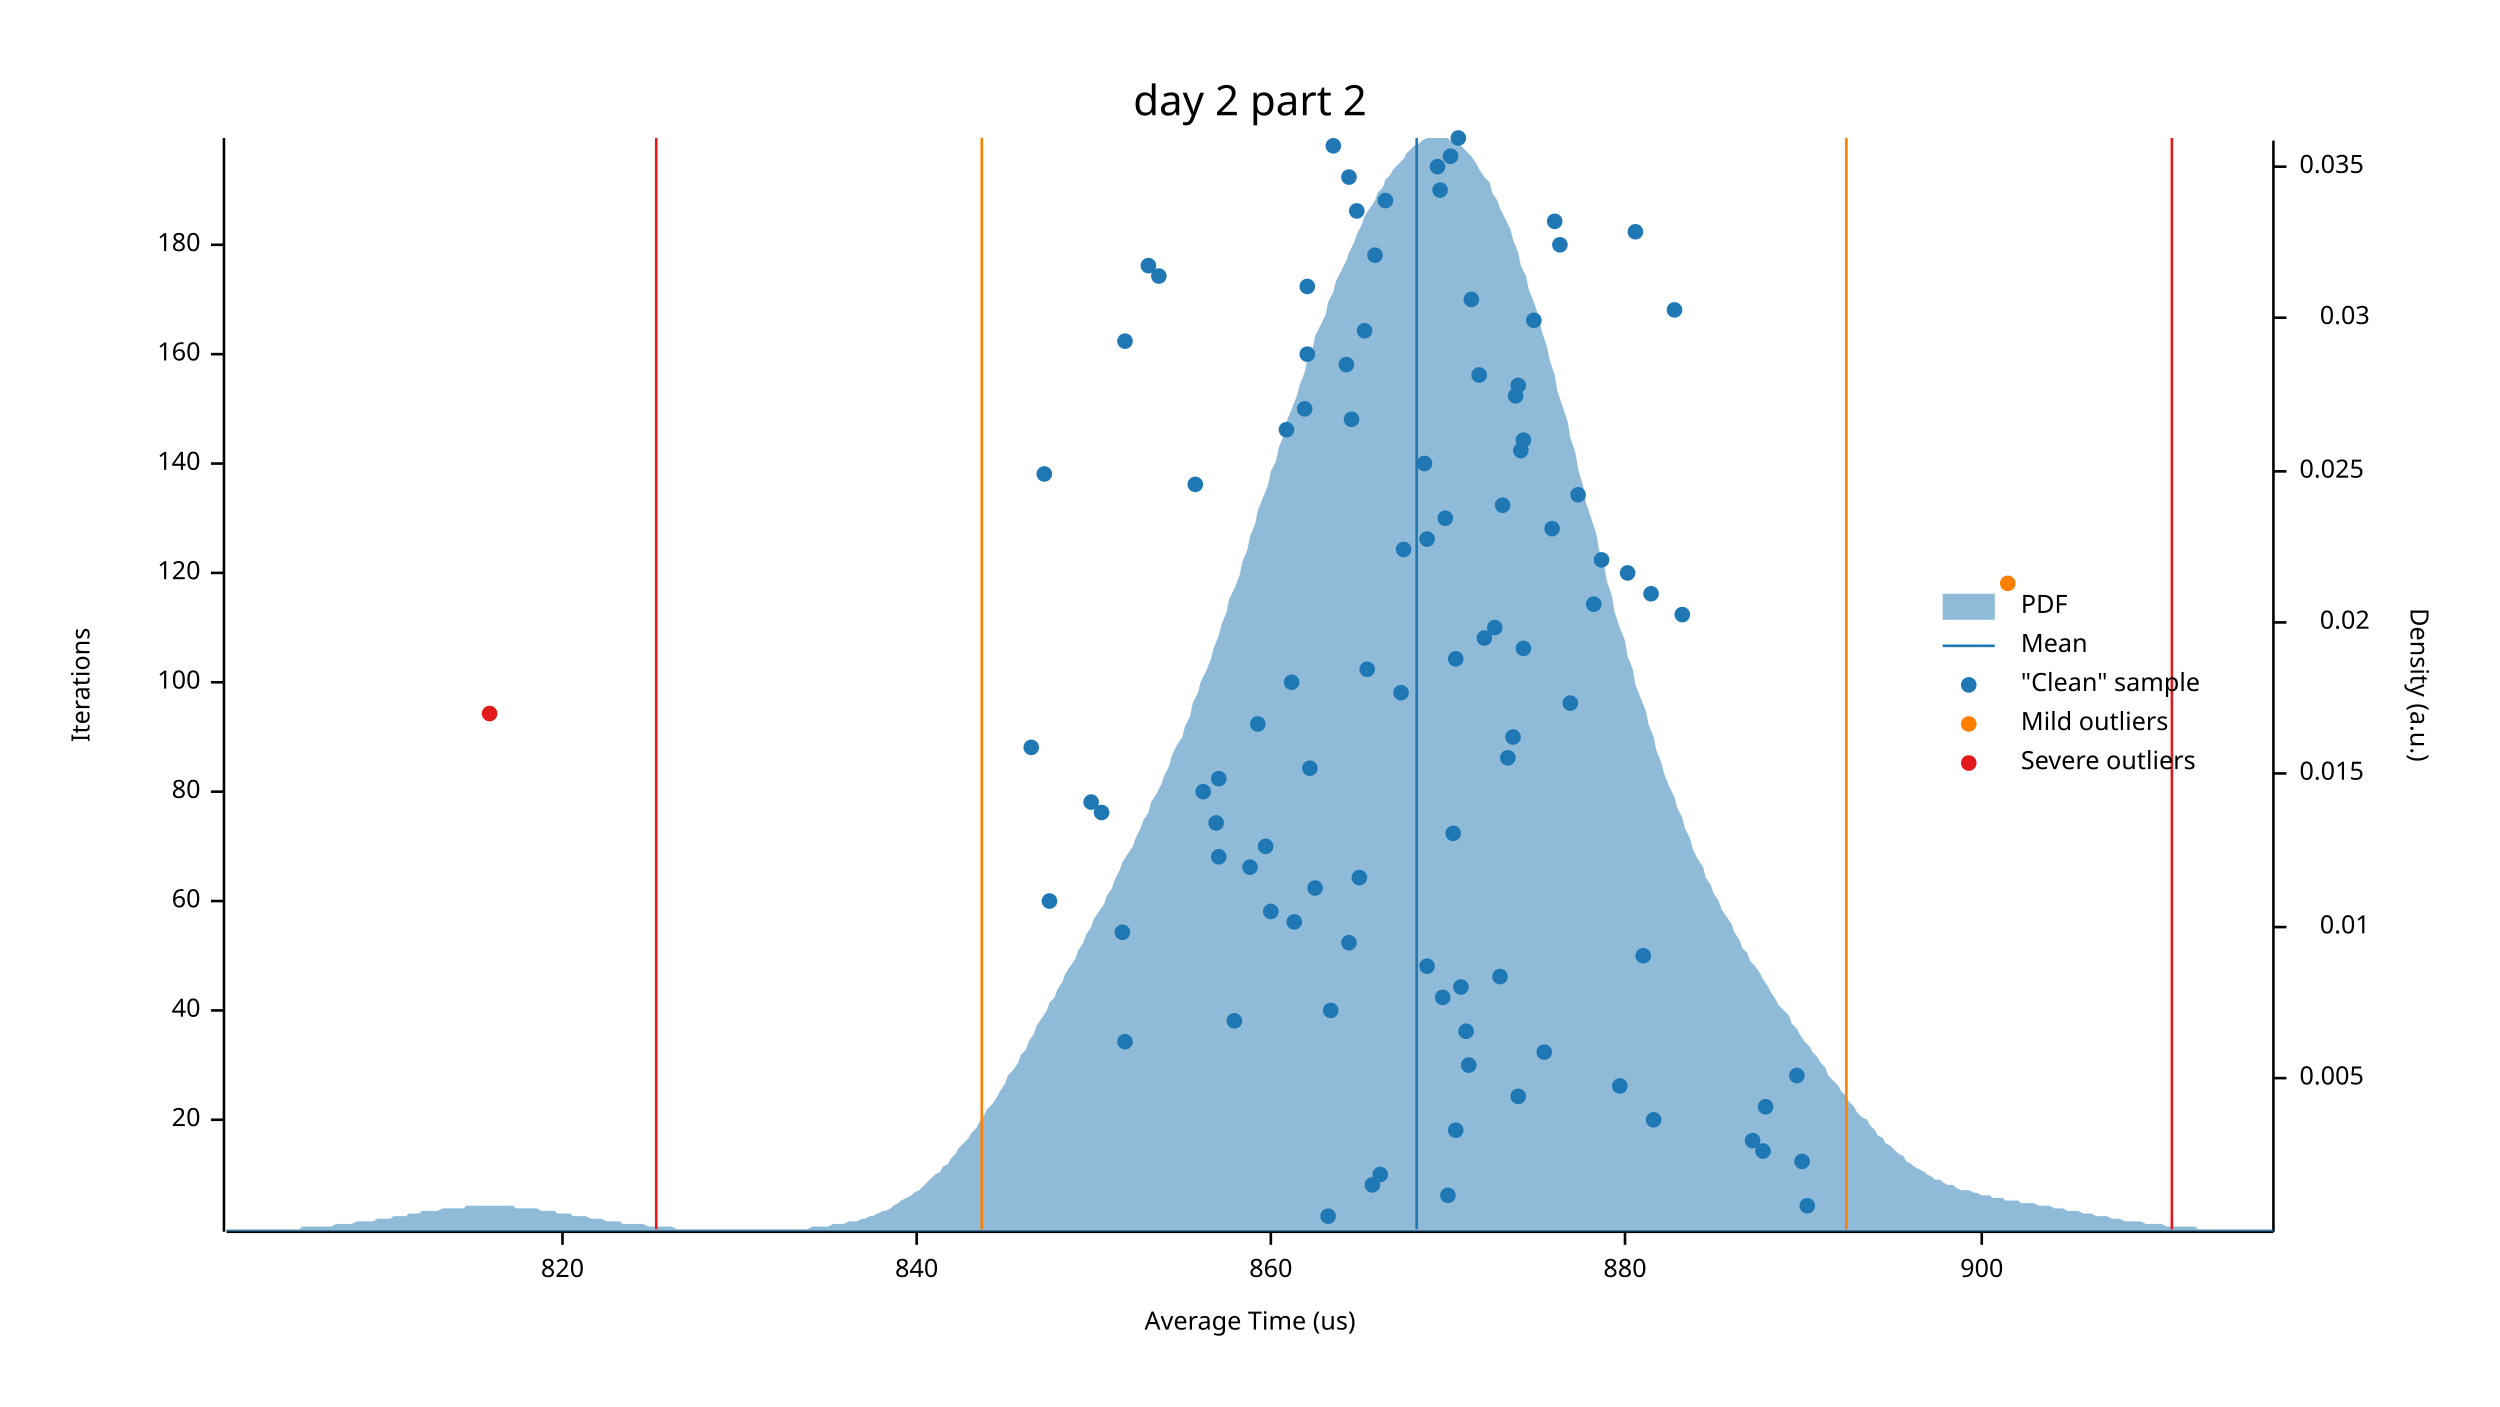
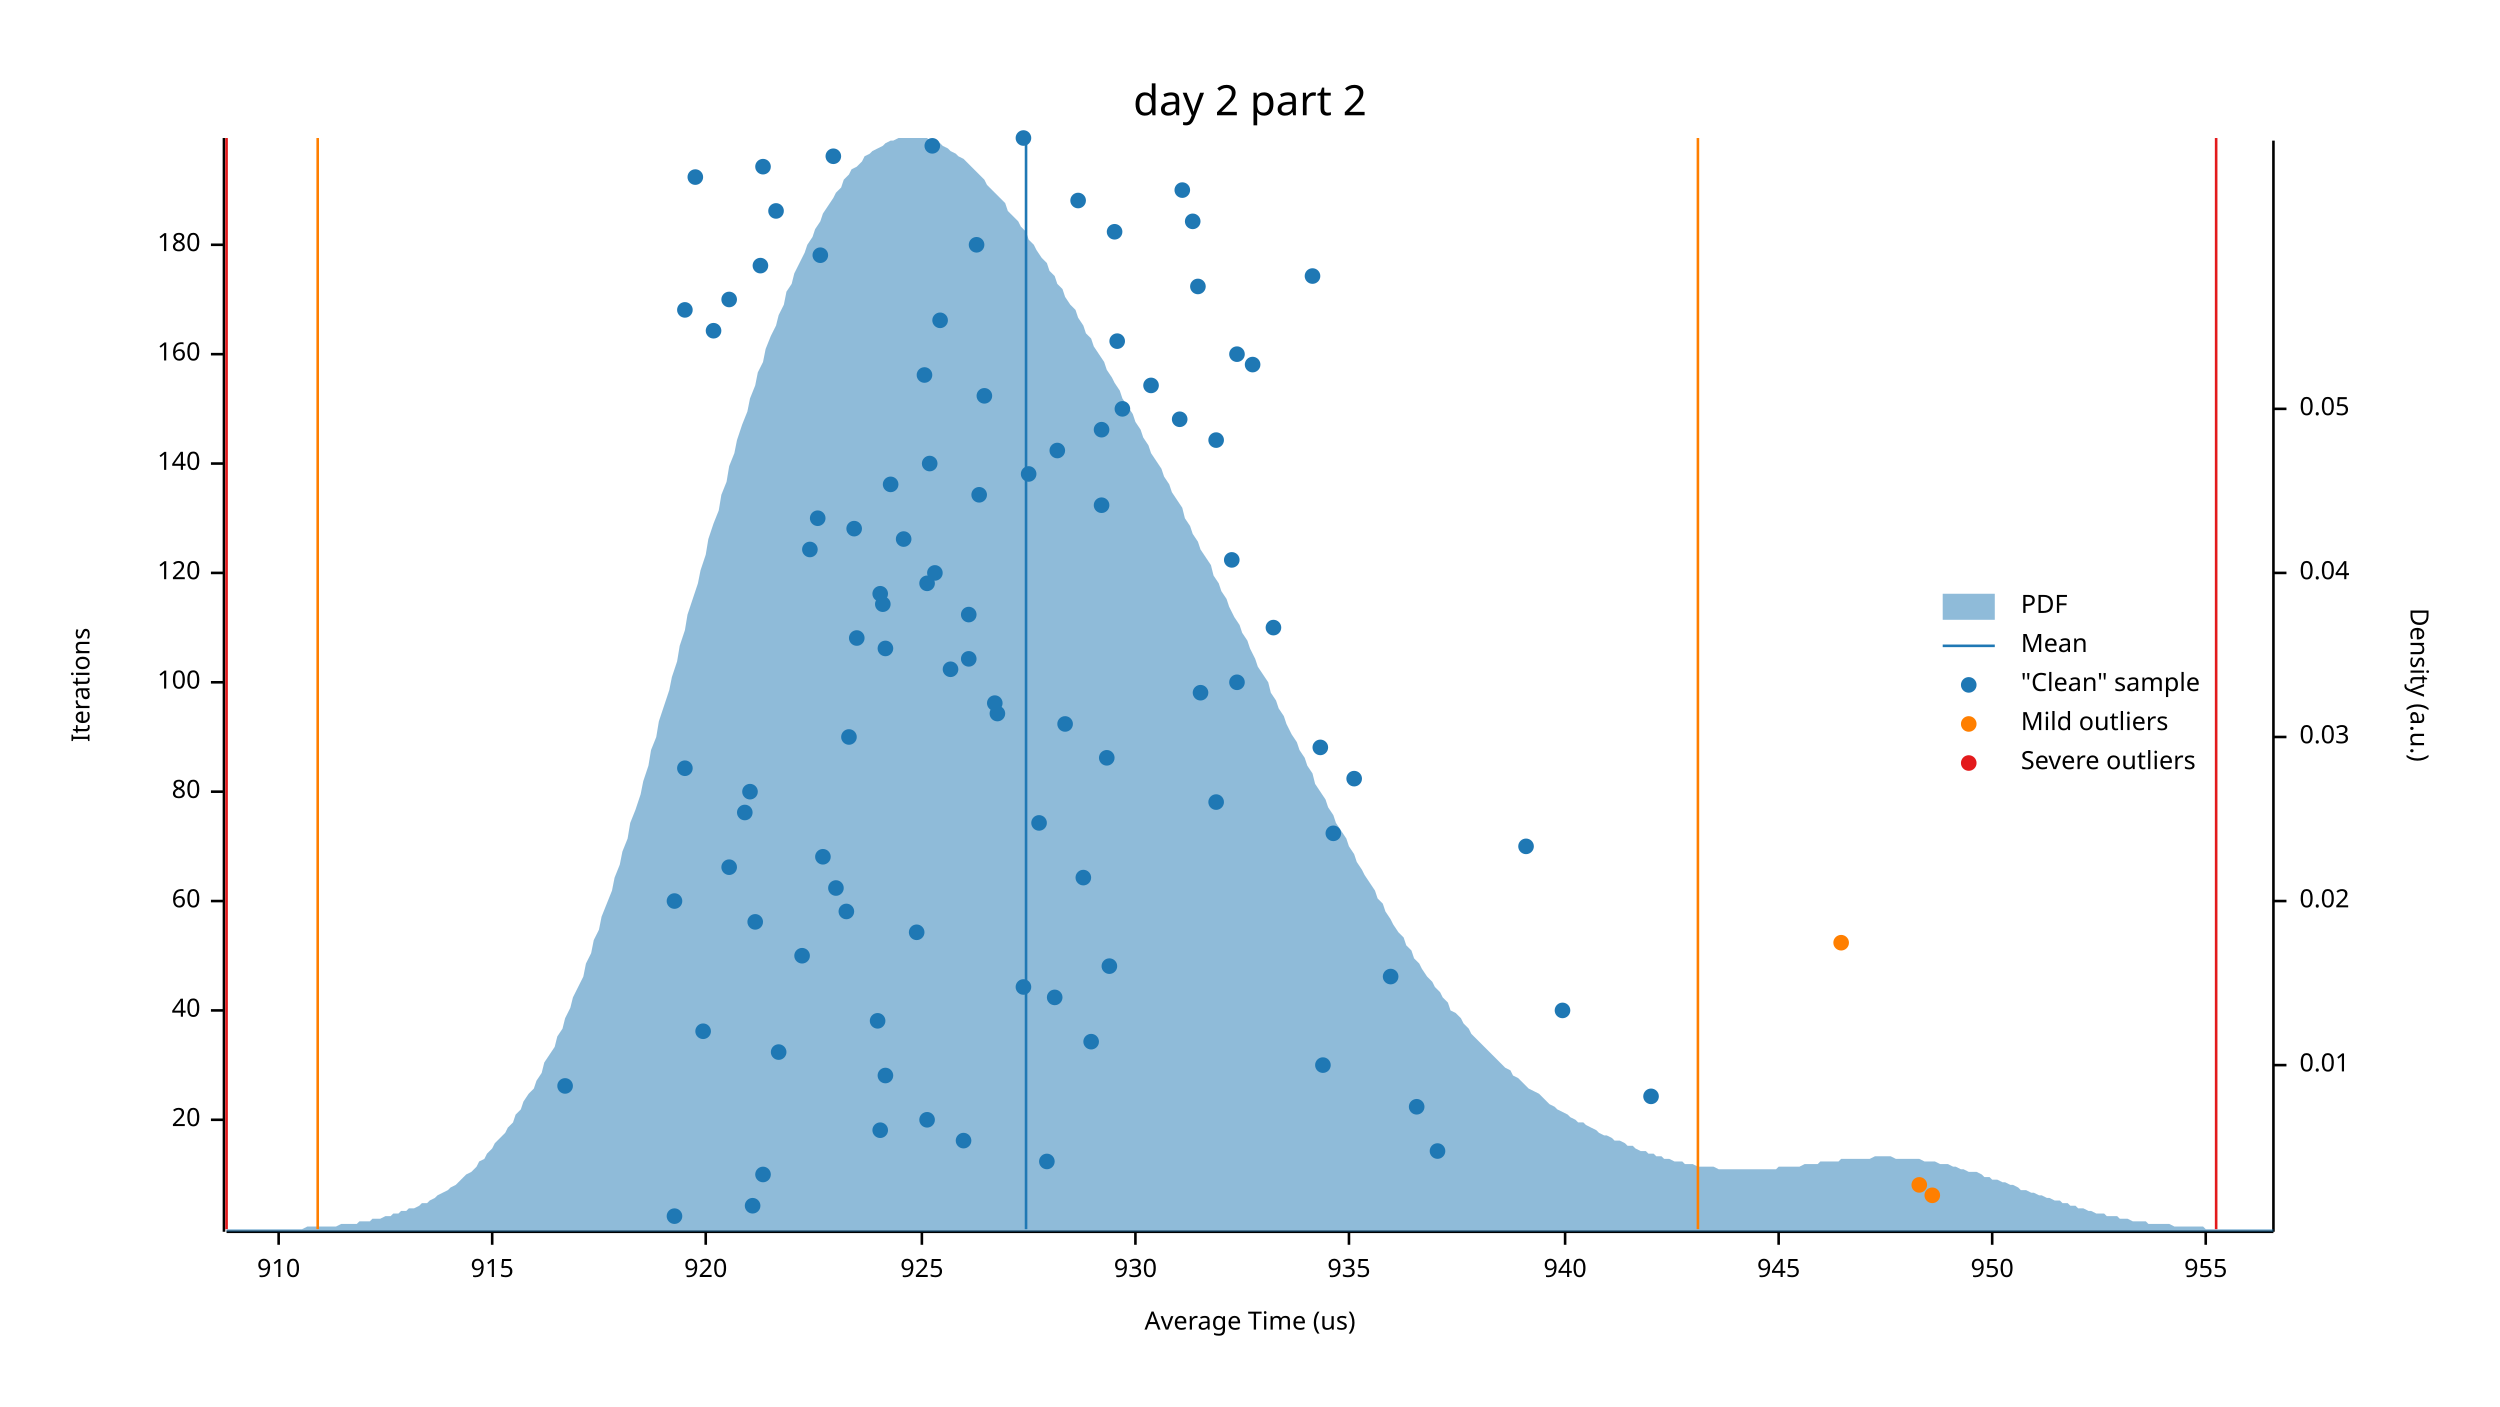
<svg xmlns="http://www.w3.org/2000/svg" width="960" height="540" viewBox="0 0 960 540">
  <text x="480" y="32" dy="0.76em" text-anchor="middle" font-family="sans-serif" font-size="16.129" opacity="1" fill="#000000">
day 2 part 2
</text>
  <text x="27" y="263" dy="0.76em" text-anchor="middle" font-family="sans-serif" font-size="9.677" opacity="1" fill="#000000" transform="rotate(270, 27, 263)">
Iterations
</text>
  <text x="480" y="513" dy="-0.5ex" text-anchor="middle" font-family="sans-serif" font-size="9.677" opacity="1" fill="#000000">
Average Time (us)
</text>
  <polyline fill="none" opacity="1" stroke="#000000" stroke-width="1" points="86,53 86,473 " />
  <text x="77" y="430" dy="0.5ex" text-anchor="end" font-family="sans-serif" font-size="9.677" opacity="1" fill="#000000">
20
</text>
  <polyline fill="none" opacity="1" stroke="#000000" stroke-width="1" points="81,430 86,430 " />
  <text x="77" y="388" dy="0.5ex" text-anchor="end" font-family="sans-serif" font-size="9.677" opacity="1" fill="#000000">
40
</text>
  <polyline fill="none" opacity="1" stroke="#000000" stroke-width="1" points="81,388 86,388 " />
  <text x="77" y="346" dy="0.5ex" text-anchor="end" font-family="sans-serif" font-size="9.677" opacity="1" fill="#000000">
60
</text>
  <polyline fill="none" opacity="1" stroke="#000000" stroke-width="1" points="81,346 86,346 " />
  <text x="77" y="304" dy="0.5ex" text-anchor="end" font-family="sans-serif" font-size="9.677" opacity="1" fill="#000000">
80
</text>
  <polyline fill="none" opacity="1" stroke="#000000" stroke-width="1" points="81,304 86,304 " />
  <text x="77" y="262" dy="0.5ex" text-anchor="end" font-family="sans-serif" font-size="9.677" opacity="1" fill="#000000">
100
</text>
  <polyline fill="none" opacity="1" stroke="#000000" stroke-width="1" points="81,262 86,262 " />
  <text x="77" y="220" dy="0.5ex" text-anchor="end" font-family="sans-serif" font-size="9.677" opacity="1" fill="#000000">
120
</text>
  <polyline fill="none" opacity="1" stroke="#000000" stroke-width="1" points="81,220 86,220 " />
  <text x="77" y="178" dy="0.5ex" text-anchor="end" font-family="sans-serif" font-size="9.677" opacity="1" fill="#000000">
140
</text>
  <polyline fill="none" opacity="1" stroke="#000000" stroke-width="1" points="81,178 86,178 " />
  <text x="77" y="136" dy="0.5ex" text-anchor="end" font-family="sans-serif" font-size="9.677" opacity="1" fill="#000000">
160
</text>
  <polyline fill="none" opacity="1" stroke="#000000" stroke-width="1" points="81,136 86,136 " />
  <text x="77" y="94" dy="0.5ex" text-anchor="end" font-family="sans-serif" font-size="9.677" opacity="1" fill="#000000">
180
</text>
  <polyline fill="none" opacity="1" stroke="#000000" stroke-width="1" points="81,94 86,94 " />
  <polyline fill="none" opacity="1" stroke="#000000" stroke-width="1" points="87,473 873,473 " />
-   <text x="216" y="483" dy="0.76em" text-anchor="middle" font-family="sans-serif" font-size="9.677" opacity="1" fill="#000000">
- 820
- </text>
-   <polyline fill="none" opacity="1" stroke="#000000" stroke-width="1" points="216,473 216,478 " />
-   <text x="352" y="483" dy="0.76em" text-anchor="middle" font-family="sans-serif" font-size="9.677" opacity="1" fill="#000000">
- 840
- </text>
-   <polyline fill="none" opacity="1" stroke="#000000" stroke-width="1" points="352,473 352,478 " />
-   <text x="488" y="483" dy="0.76em" text-anchor="middle" font-family="sans-serif" font-size="9.677" opacity="1" fill="#000000">
- 860
- </text>
-   <polyline fill="none" opacity="1" stroke="#000000" stroke-width="1" points="488,473 488,478 " />
-   <text x="624" y="483" dy="0.76em" text-anchor="middle" font-family="sans-serif" font-size="9.677" opacity="1" fill="#000000">
- 880
- </text>
-   <polyline fill="none" opacity="1" stroke="#000000" stroke-width="1" points="624,473 624,478 " />
-   <text x="761" y="483" dy="0.76em" text-anchor="middle" font-family="sans-serif" font-size="9.677" opacity="1" fill="#000000">
- 900
- </text>
-   <polyline fill="none" opacity="1" stroke="#000000" stroke-width="1" points="761,473 761,478 " />
+   <text x="107" y="483" dy="0.76em" text-anchor="middle" font-family="sans-serif" font-size="9.677" opacity="1" fill="#000000">
+ 910
+ </text>
+   <polyline fill="none" opacity="1" stroke="#000000" stroke-width="1" points="107,473 107,478 " />
+   <text x="189" y="483" dy="0.76em" text-anchor="middle" font-family="sans-serif" font-size="9.677" opacity="1" fill="#000000">
+ 915
+ </text>
+   <polyline fill="none" opacity="1" stroke="#000000" stroke-width="1" points="189,473 189,478 " />
+   <text x="271" y="483" dy="0.76em" text-anchor="middle" font-family="sans-serif" font-size="9.677" opacity="1" fill="#000000">
+ 920
+ </text>
+   <polyline fill="none" opacity="1" stroke="#000000" stroke-width="1" points="271,473 271,478 " />
+   <text x="354" y="483" dy="0.76em" text-anchor="middle" font-family="sans-serif" font-size="9.677" opacity="1" fill="#000000">
+ 925
+ </text>
+   <polyline fill="none" opacity="1" stroke="#000000" stroke-width="1" points="354,473 354,478 " />
+   <text x="436" y="483" dy="0.76em" text-anchor="middle" font-family="sans-serif" font-size="9.677" opacity="1" fill="#000000">
+ 930
+ </text>
+   <polyline fill="none" opacity="1" stroke="#000000" stroke-width="1" points="436,473 436,478 " />
+   <text x="518" y="483" dy="0.76em" text-anchor="middle" font-family="sans-serif" font-size="9.677" opacity="1" fill="#000000">
+ 935
+ </text>
+   <polyline fill="none" opacity="1" stroke="#000000" stroke-width="1" points="518,473 518,478 " />
+   <text x="601" y="483" dy="0.76em" text-anchor="middle" font-family="sans-serif" font-size="9.677" opacity="1" fill="#000000">
+ 940
+ </text>
+   <polyline fill="none" opacity="1" stroke="#000000" stroke-width="1" points="601,473 601,478 " />
+   <text x="683" y="483" dy="0.76em" text-anchor="middle" font-family="sans-serif" font-size="9.677" opacity="1" fill="#000000">
+ 945
+ </text>
+   <polyline fill="none" opacity="1" stroke="#000000" stroke-width="1" points="683,473 683,478 " />
+   <text x="765" y="483" dy="0.76em" text-anchor="middle" font-family="sans-serif" font-size="9.677" opacity="1" fill="#000000">
+ 950
+ </text>
+   <polyline fill="none" opacity="1" stroke="#000000" stroke-width="1" points="765,473 765,478 " />
+   <text x="847" y="483" dy="0.76em" text-anchor="middle" font-family="sans-serif" font-size="9.677" opacity="1" fill="#000000">
+ 955
+ </text>
+   <polyline fill="none" opacity="1" stroke="#000000" stroke-width="1" points="847,473 847,478 " />
  <text x="933" y="263" dy="0.76em" text-anchor="middle" font-family="sans-serif" font-size="9.677" opacity="1" fill="#000000" transform="rotate(90, 933, 263)">
Density (a.u.)
</text>
  <polyline fill="none" opacity="1" stroke="#000000" stroke-width="1" points="873,54 873,473 " />
-   <text x="883" y="414" dy="0.5ex" text-anchor="start" font-family="sans-serif" font-size="9.677" opacity="1" fill="#000000">
- 0.005
- </text>
-   <polyline fill="none" opacity="1" stroke="#000000" stroke-width="1" points="873,414 878,414 " />
-   <text x="910" y="356" dy="0.5ex" text-anchor="end" font-family="sans-serif" font-size="9.677" opacity="1" fill="#000000">
+   <text x="883" y="409" dy="0.5ex" text-anchor="start" font-family="sans-serif" font-size="9.677" opacity="1" fill="#000000">
0.01
</text>
-   <polyline fill="none" opacity="1" stroke="#000000" stroke-width="1" points="873,356 878,356 " />
-   <text x="883" y="297" dy="0.5ex" text-anchor="start" font-family="sans-serif" font-size="9.677" opacity="1" fill="#000000">
- 0.015
- </text>
-   <polyline fill="none" opacity="1" stroke="#000000" stroke-width="1" points="873,297 878,297 " />
-   <text x="910" y="239" dy="0.5ex" text-anchor="end" font-family="sans-serif" font-size="9.677" opacity="1" fill="#000000">
+   <polyline fill="none" opacity="1" stroke="#000000" stroke-width="1" points="873,409 878,409 " />
+   <text x="883" y="346" dy="0.5ex" text-anchor="start" font-family="sans-serif" font-size="9.677" opacity="1" fill="#000000">
0.02
</text>
-   <polyline fill="none" opacity="1" stroke="#000000" stroke-width="1" points="873,239 878,239 " />
-   <text x="883" y="181" dy="0.5ex" text-anchor="start" font-family="sans-serif" font-size="9.677" opacity="1" fill="#000000">
- 0.025
- </text>
-   <polyline fill="none" opacity="1" stroke="#000000" stroke-width="1" points="873,181 878,181 " />
-   <text x="910" y="122" dy="0.5ex" text-anchor="end" font-family="sans-serif" font-size="9.677" opacity="1" fill="#000000">
+   <polyline fill="none" opacity="1" stroke="#000000" stroke-width="1" points="873,346 878,346 " />
+   <text x="883" y="283" dy="0.5ex" text-anchor="start" font-family="sans-serif" font-size="9.677" opacity="1" fill="#000000">
0.03
</text>
-   <polyline fill="none" opacity="1" stroke="#000000" stroke-width="1" points="873,122 878,122 " />
-   <text x="883" y="64" dy="0.5ex" text-anchor="start" font-family="sans-serif" font-size="9.677" opacity="1" fill="#000000">
- 0.035
- </text>
-   <polyline fill="none" opacity="1" stroke="#000000" stroke-width="1" points="873,64 878,64 " />
-   <polygon opacity="0.5" fill="#1F78B4" points="87,472 88,472 90,472 91,472 93,472 94,472 96,472 98,472 99,472 101,472 102,472 104,472 105,472 107,472 109,472 110,472 112,472 113,472 115,472 116,471 118,471 120,471 121,471 123,471 124,471 126,471 127,471 129,470 131,470 132,470 134,470 135,470 137,469 138,469 140,469 142,469 143,469 145,468 146,468 148,468 150,468 151,467 153,467 154,467 156,467 157,466 159,466 161,466 162,465 164,465 165,465 167,465 168,465 170,464 172,464 173,464 175,464 176,464 178,464 179,463 181,463 183,463 184,463 186,463 187,463 189,463 190,463 192,463 194,463 195,463 197,463 198,464 200,464 201,464 203,464 205,464 206,464 208,465 209,465 211,465 213,465 214,466 216,466 217,466 219,466 220,467 222,467 224,467 225,467 227,468 228,468 230,468 231,468 233,469 235,469 236,469 238,469 239,470 241,470 242,470 244,470 246,470 247,470 249,471 250,471 252,471 253,471 255,471 257,471 258,471 260,472 261,472 263,472 264,472 266,472 268,472 269,472 271,472 272,472 274,472 276,472 277,472 279,472 280,472 282,472 283,472 285,472 287,472 288,472 290,472 291,472 293,472 294,472 296,472 298,472 299,472 301,472 302,472 304,472 305,472 307,472 309,472 310,472 312,471 313,471 315,471 316,471 318,471 320,470 321,470 323,470 324,470 326,469 327,469 329,469 331,468 332,468 334,467 335,467 337,466 339,465 340,465 342,464 343,463 345,462 346,461 348,460 350,459 351,458 353,457 354,456 356,454 357,453 359,451 361,450 362,448 364,447 365,445 367,443 368,441 370,439 372,437 373,435 375,433 376,431 378,428 379,426 381,424 383,421 384,419 386,416 387,413 389,411 391,408 392,405 394,403 395,400 397,397 398,394 400,391 402,388 403,385 405,383 406,380 408,377 409,374 411,371 413,368 414,365 416,362 417,359 419,356 420,353 422,350 424,347 425,344 427,341 428,338 430,334 431,331 433,328 435,325 436,322 438,318 439,315 441,312 442,308 444,305 446,301 447,298 449,294 450,290 452,286 454,283 455,279 457,275 458,270 460,266 461,262 463,258 465,253 466,249 468,244 469,240 471,235 472,230 474,226 476,221 477,216 479,211 480,206 482,201 483,196 485,191 487,186 488,181 490,177 491,172 493,167 494,162 496,157 498,152 499,148 501,143 502,138 504,134 505,129 507,125 509,121 510,116 512,112 513,108 515,104 517,100 518,97 520,93 521,90 523,86 524,83 526,80 528,77 529,74 531,72 532,69 534,67 535,65 537,63 539,61 540,59 542,57 543,56 545,55 546,54 548,53 550,53 551,53 553,53 554,53 556,53 557,54 559,55 561,56 562,57 564,59 565,60 567,63 568,65 570,68 572,70 573,74 575,77 576,80 578,84 580,88 581,92 583,97 584,102 586,106 587,111 589,116 591,122 592,127 594,133 595,138 597,144 598,150 600,156 602,162 603,168 605,174 606,180 608,187 609,193 611,199 613,205 614,211 616,217 617,223 619,229 620,235 622,241 624,246 625,252 627,257 628,263 630,268 632,273 633,278 635,283 636,288 638,293 639,297 641,302 643,306 644,310 646,314 647,318 649,322 650,326 652,330 654,333 655,337 657,340 658,343 660,346 661,349 663,352 665,355 666,358 668,361 669,364 671,366 672,369 674,371 676,374 677,376 679,379 680,381 682,384 683,386 685,388 687,390 688,393 690,395 691,397 693,400 695,402 696,404 698,406 699,408 701,410 702,413 704,415 706,417 707,419 709,421 710,423 712,425 713,427 715,429 717,430 718,432 720,434 721,436 723,437 724,439 726,440 728,442 729,443 731,444 732,446 734,447 735,448 737,449 739,450 740,451 742,452 743,453 745,453 746,454 748,455 750,455 751,456 753,457 754,457 756,457 758,458 759,458 761,459 762,459 764,459 765,460 767,460 769,460 770,461 772,461 773,461 775,461 776,462 778,462 780,462 781,462 783,463 784,463 786,463 787,463 789,464 791,464 792,464 794,465 795,465 797,465 798,465 800,466 802,466 803,466 805,467 806,467 808,467 809,467 811,468 813,468 814,468 816,469 817,469 819,469 821,469 822,469 824,470 825,470 827,470 828,470 830,470 832,471 833,471 835,471 836,471 838,471 839,471 841,471 843,471 844,472 846,472 847,472 849,472 850,472 852,472 854,472 855,472 857,472 858,472 860,472 861,472 863,472 865,472 866,472 868,472 869,472 871,472 873,472 873,473 87,473 " />
-   <polyline fill="none" opacity="1" stroke="#1F78B4" stroke-width="1" points="544,472 544,53 " />
-   <polyline fill="none" opacity="1" stroke="#FF7F00" stroke-width="1" points="377,472 377,53 " />
-   <polyline fill="none" opacity="1" stroke="#FF7F00" stroke-width="1" points="709,472 709,53 " />
-   <polyline fill="none" opacity="1" stroke="#E31A1C" stroke-width="1" points="252,472 252,53 " />
-   <polyline fill="none" opacity="1" stroke="#E31A1C" stroke-width="1" points="834,472 834,53 " />
-   <circle cx="510" cy="467" r="3" opacity="1" fill="#1F78B4" stroke="none" />
-   <circle cx="694" cy="463" r="3" opacity="1" fill="#1F78B4" stroke="none" />
-   <circle cx="556" cy="459" r="3" opacity="1" fill="#1F78B4" stroke="none" />
-   <circle cx="527" cy="455" r="3" opacity="1" fill="#1F78B4" stroke="none" />
-   <circle cx="530" cy="451" r="3" opacity="1" fill="#1F78B4" stroke="none" />
-   <circle cx="692" cy="446" r="3" opacity="1" fill="#1F78B4" stroke="none" />
-   <circle cx="677" cy="442" r="3" opacity="1" fill="#1F78B4" stroke="none" />
-   <circle cx="673" cy="438" r="3" opacity="1" fill="#1F78B4" stroke="none" />
-   <circle cx="559" cy="434" r="3" opacity="1" fill="#1F78B4" stroke="none" />
-   <circle cx="635" cy="430" r="3" opacity="1" fill="#1F78B4" stroke="none" />
-   <circle cx="678" cy="425" r="3" opacity="1" fill="#1F78B4" stroke="none" />
-   <circle cx="583" cy="421" r="3" opacity="1" fill="#1F78B4" stroke="none" />
-   <circle cx="622" cy="417" r="3" opacity="1" fill="#1F78B4" stroke="none" />
-   <circle cx="690" cy="413" r="3" opacity="1" fill="#1F78B4" stroke="none" />
-   <circle cx="564" cy="409" r="3" opacity="1" fill="#1F78B4" stroke="none" />
-   <circle cx="593" cy="404" r="3" opacity="1" fill="#1F78B4" stroke="none" />
-   <circle cx="432" cy="400" r="3" opacity="1" fill="#1F78B4" stroke="none" />
-   <circle cx="563" cy="396" r="3" opacity="1" fill="#1F78B4" stroke="none" />
-   <circle cx="474" cy="392" r="3" opacity="1" fill="#1F78B4" stroke="none" />
-   <circle cx="511" cy="388" r="3" opacity="1" fill="#1F78B4" stroke="none" />
-   <circle cx="554" cy="383" r="3" opacity="1" fill="#1F78B4" stroke="none" />
-   <circle cx="561" cy="379" r="3" opacity="1" fill="#1F78B4" stroke="none" />
-   <circle cx="576" cy="375" r="3" opacity="1" fill="#1F78B4" stroke="none" />
-   <circle cx="548" cy="371" r="3" opacity="1" fill="#1F78B4" stroke="none" />
-   <circle cx="631" cy="367" r="3" opacity="1" fill="#1F78B4" stroke="none" />
-   <circle cx="518" cy="362" r="3" opacity="1" fill="#1F78B4" stroke="none" />
-   <circle cx="431" cy="358" r="3" opacity="1" fill="#1F78B4" stroke="none" />
-   <circle cx="497" cy="354" r="3" opacity="1" fill="#1F78B4" stroke="none" />
-   <circle cx="488" cy="350" r="3" opacity="1" fill="#1F78B4" stroke="none" />
-   <circle cx="403" cy="346" r="3" opacity="1" fill="#1F78B4" stroke="none" />
-   <circle cx="505" cy="341" r="3" opacity="1" fill="#1F78B4" stroke="none" />
-   <circle cx="522" cy="337" r="3" opacity="1" fill="#1F78B4" stroke="none" />
-   <circle cx="480" cy="333" r="3" opacity="1" fill="#1F78B4" stroke="none" />
-   <circle cx="468" cy="329" r="3" opacity="1" fill="#1F78B4" stroke="none" />
-   <circle cx="486" cy="325" r="3" opacity="1" fill="#1F78B4" stroke="none" />
-   <circle cx="558" cy="320" r="3" opacity="1" fill="#1F78B4" stroke="none" />
-   <circle cx="467" cy="316" r="3" opacity="1" fill="#1F78B4" stroke="none" />
-   <circle cx="423" cy="312" r="3" opacity="1" fill="#1F78B4" stroke="none" />
-   <circle cx="419" cy="308" r="3" opacity="1" fill="#1F78B4" stroke="none" />
-   <circle cx="462" cy="304" r="3" opacity="1" fill="#1F78B4" stroke="none" />
-   <circle cx="468" cy="299" r="3" opacity="1" fill="#1F78B4" stroke="none" />
-   <circle cx="503" cy="295" r="3" opacity="1" fill="#1F78B4" stroke="none" />
-   <circle cx="579" cy="291" r="3" opacity="1" fill="#1F78B4" stroke="none" />
-   <circle cx="396" cy="287" r="3" opacity="1" fill="#1F78B4" stroke="none" />
-   <circle cx="581" cy="283" r="3" opacity="1" fill="#1F78B4" stroke="none" />
-   <circle cx="483" cy="278" r="3" opacity="1" fill="#1F78B4" stroke="none" />
-   <circle cx="603" cy="270" r="3" opacity="1" fill="#1F78B4" stroke="none" />
-   <circle cx="538" cy="266" r="3" opacity="1" fill="#1F78B4" stroke="none" />
-   <circle cx="496" cy="262" r="3" opacity="1" fill="#1F78B4" stroke="none" />
-   <circle cx="525" cy="257" r="3" opacity="1" fill="#1F78B4" stroke="none" />
-   <circle cx="559" cy="253" r="3" opacity="1" fill="#1F78B4" stroke="none" />
-   <circle cx="585" cy="249" r="3" opacity="1" fill="#1F78B4" stroke="none" />
-   <circle cx="570" cy="245" r="3" opacity="1" fill="#1F78B4" stroke="none" />
-   <circle cx="574" cy="241" r="3" opacity="1" fill="#1F78B4" stroke="none" />
-   <circle cx="646" cy="236" r="3" opacity="1" fill="#1F78B4" stroke="none" />
-   <circle cx="612" cy="232" r="3" opacity="1" fill="#1F78B4" stroke="none" />
-   <circle cx="634" cy="228" r="3" opacity="1" fill="#1F78B4" stroke="none" />
-   <circle cx="625" cy="220" r="3" opacity="1" fill="#1F78B4" stroke="none" />
-   <circle cx="615" cy="215" r="3" opacity="1" fill="#1F78B4" stroke="none" />
-   <circle cx="539" cy="211" r="3" opacity="1" fill="#1F78B4" stroke="none" />
-   <circle cx="548" cy="207" r="3" opacity="1" fill="#1F78B4" stroke="none" />
-   <circle cx="596" cy="203" r="3" opacity="1" fill="#1F78B4" stroke="none" />
-   <circle cx="555" cy="199" r="3" opacity="1" fill="#1F78B4" stroke="none" />
-   <circle cx="577" cy="194" r="3" opacity="1" fill="#1F78B4" stroke="none" />
-   <circle cx="606" cy="190" r="3" opacity="1" fill="#1F78B4" stroke="none" />
-   <circle cx="459" cy="186" r="3" opacity="1" fill="#1F78B4" stroke="none" />
-   <circle cx="401" cy="182" r="3" opacity="1" fill="#1F78B4" stroke="none" />
-   <circle cx="547" cy="178" r="3" opacity="1" fill="#1F78B4" stroke="none" />
-   <circle cx="584" cy="173" r="3" opacity="1" fill="#1F78B4" stroke="none" />
-   <circle cx="585" cy="169" r="3" opacity="1" fill="#1F78B4" stroke="none" />
-   <circle cx="494" cy="165" r="3" opacity="1" fill="#1F78B4" stroke="none" />
-   <circle cx="519" cy="161" r="3" opacity="1" fill="#1F78B4" stroke="none" />
-   <circle cx="501" cy="157" r="3" opacity="1" fill="#1F78B4" stroke="none" />
-   <circle cx="582" cy="152" r="3" opacity="1" fill="#1F78B4" stroke="none" />
-   <circle cx="583" cy="148" r="3" opacity="1" fill="#1F78B4" stroke="none" />
-   <circle cx="568" cy="144" r="3" opacity="1" fill="#1F78B4" stroke="none" />
-   <circle cx="517" cy="140" r="3" opacity="1" fill="#1F78B4" stroke="none" />
-   <circle cx="502" cy="136" r="3" opacity="1" fill="#1F78B4" stroke="none" />
-   <circle cx="432" cy="131" r="3" opacity="1" fill="#1F78B4" stroke="none" />
-   <circle cx="524" cy="127" r="3" opacity="1" fill="#1F78B4" stroke="none" />
-   <circle cx="589" cy="123" r="3" opacity="1" fill="#1F78B4" stroke="none" />
-   <circle cx="643" cy="119" r="3" opacity="1" fill="#1F78B4" stroke="none" />
-   <circle cx="565" cy="115" r="3" opacity="1" fill="#1F78B4" stroke="none" />
-   <circle cx="502" cy="110" r="3" opacity="1" fill="#1F78B4" stroke="none" />
-   <circle cx="445" cy="106" r="3" opacity="1" fill="#1F78B4" stroke="none" />
-   <circle cx="441" cy="102" r="3" opacity="1" fill="#1F78B4" stroke="none" />
-   <circle cx="528" cy="98" r="3" opacity="1" fill="#1F78B4" stroke="none" />
-   <circle cx="599" cy="94" r="3" opacity="1" fill="#1F78B4" stroke="none" />
-   <circle cx="628" cy="89" r="3" opacity="1" fill="#1F78B4" stroke="none" />
-   <circle cx="597" cy="85" r="3" opacity="1" fill="#1F78B4" stroke="none" />
-   <circle cx="521" cy="81" r="3" opacity="1" fill="#1F78B4" stroke="none" />
-   <circle cx="532" cy="77" r="3" opacity="1" fill="#1F78B4" stroke="none" />
-   <circle cx="553" cy="73" r="3" opacity="1" fill="#1F78B4" stroke="none" />
-   <circle cx="518" cy="68" r="3" opacity="1" fill="#1F78B4" stroke="none" />
-   <circle cx="552" cy="64" r="3" opacity="1" fill="#1F78B4" stroke="none" />
-   <circle cx="557" cy="60" r="3" opacity="1" fill="#1F78B4" stroke="none" />
-   <circle cx="512" cy="56" r="3" opacity="1" fill="#1F78B4" stroke="none" />
-   <circle cx="560" cy="53" r="3" opacity="1" fill="#1F78B4" stroke="none" />
-   <circle cx="771" cy="224" r="3" opacity="1" fill="#FF7F00" stroke="none" />
-   <circle cx="188" cy="274" r="3" opacity="1" fill="#E31A1C" stroke="none" />
+   <polyline fill="none" opacity="1" stroke="#000000" stroke-width="1" points="873,283 878,283 " />
+   <text x="883" y="220" dy="0.5ex" text-anchor="start" font-family="sans-serif" font-size="9.677" opacity="1" fill="#000000">
+ 0.04
+ </text>
+   <polyline fill="none" opacity="1" stroke="#000000" stroke-width="1" points="873,220 878,220 " />
+   <text x="883" y="157" dy="0.5ex" text-anchor="start" font-family="sans-serif" font-size="9.677" opacity="1" fill="#000000">
+ 0.05
+ </text>
+   <polyline fill="none" opacity="1" stroke="#000000" stroke-width="1" points="873,157 878,157 " />
+   <polygon opacity="0.5" fill="#1F78B4" points="87,472 88,472 90,472 91,472 93,472 94,472 96,472 98,472 99,472 101,472 102,472 104,472 105,472 107,472 109,472 110,472 112,472 113,472 115,472 116,472 118,471 120,471 121,471 123,471 124,471 126,471 127,471 129,471 131,470 132,470 134,470 135,470 137,470 138,469 140,469 142,469 143,468 145,468 146,468 148,467 150,467 151,466 153,466 154,465 156,465 157,464 159,464 161,463 162,462 164,462 165,461 167,460 168,459 170,458 172,457 173,456 175,455 176,454 178,452 179,451 181,450 183,448 184,446 186,445 187,443 189,441 190,439 192,437 194,435 195,433 197,431 198,428 200,426 201,423 203,420 205,418 206,415 208,412 209,408 211,405 213,402 214,398 216,395 217,391 219,387 220,383 222,379 224,375 225,370 227,366 228,361 230,357 231,352 233,347 235,342 236,337 238,332 239,327 241,322 242,316 244,311 246,305 247,300 249,294 250,288 252,283 253,277 255,271 257,265 258,260 260,254 261,248 263,242 264,236 266,230 268,224 269,219 271,213 272,207 274,201 276,196 277,190 279,185 280,179 282,174 283,169 285,163 287,158 288,153 290,148 291,143 293,139 294,134 296,129 298,125 299,121 301,117 302,112 304,109 305,105 307,101 309,97 310,94 312,91 313,88 315,85 316,82 318,79 320,76 321,74 323,72 324,69 326,67 327,65 329,64 331,62 332,60 334,59 335,58 337,57 339,56 340,55 342,54 343,54 345,53 346,53 348,53 350,53 351,53 353,53 354,53 356,53 357,54 359,54 361,55 362,56 364,57 365,58 367,59 368,60 370,61 372,63 373,64 375,66 376,67 378,69 379,71 381,73 383,75 384,76 386,78 387,81 389,83 391,85 392,87 394,89 395,92 397,94 398,96 400,99 402,101 403,104 405,106 406,109 408,111 409,114 411,117 413,119 414,122 416,125 417,128 419,130 420,133 422,136 424,139 425,142 427,145 428,147 430,150 431,153 433,156 435,159 436,162 438,165 439,168 441,171 442,174 444,177 446,180 447,183 449,186 450,189 452,192 454,195 455,199 457,202 458,205 460,208 461,211 463,214 465,217 466,221 468,224 469,227 471,230 472,233 474,237 476,240 477,243 479,246 480,249 482,253 483,256 485,259 487,262 488,266 490,269 491,272 493,275 494,278 496,282 498,285 499,288 501,291 502,294 504,297 505,301 507,304 509,307 510,310 512,313 513,316 515,319 517,322 518,325 520,328 521,331 523,334 524,336 526,339 528,342 529,345 531,347 532,350 534,353 535,355 537,358 539,360 540,363 542,365 543,368 545,370 546,372 548,375 550,377 551,379 553,381 554,383 556,385 557,388 559,389 561,391 562,393 564,395 565,397 567,399 568,400 570,402 572,404 573,405 575,407 576,408 578,410 580,411 581,413 583,414 584,415 586,417 587,418 589,419 591,420 592,421 594,423 595,424 597,425 598,426 600,427 602,428 603,429 605,430 606,431 608,431 609,432 611,433 613,434 614,435 616,436 617,436 619,437 620,438 622,438 624,439 625,440 627,440 628,441 630,442 632,442 633,443 635,443 636,444 638,444 639,445 641,445 643,446 644,446 646,446 647,447 649,447 650,447 652,448 654,448 655,448 657,448 658,448 660,449 661,449 663,449 665,449 666,449 668,449 669,449 671,449 672,449 674,449 676,449 677,449 679,449 680,449 682,449 683,448 685,448 687,448 688,448 690,448 691,448 693,447 695,447 696,447 698,447 699,446 701,446 702,446 704,446 706,446 707,445 709,445 710,445 712,445 713,445 715,445 717,445 718,445 720,444 721,444 723,444 724,444 726,444 728,445 729,445 731,445 732,445 734,445 735,445 737,445 739,446 740,446 742,446 743,446 745,447 746,447 748,447 750,448 751,448 753,449 754,449 756,450 758,450 759,450 761,451 762,452 764,452 765,453 767,453 769,454 770,454 772,455 773,455 775,456 776,457 778,457 780,458 781,458 783,459 784,459 786,460 787,460 789,461 791,461 792,462 794,462 795,463 797,463 798,464 800,464 802,465 803,465 805,466 806,466 808,466 809,467 811,467 813,467 814,468 816,468 817,468 819,469 821,469 822,469 824,469 825,470 827,470 828,470 830,470 832,470 833,470 835,471 836,471 838,471 839,471 841,471 843,471 844,471 846,471 847,472 849,472 850,472 852,472 854,472 855,472 857,472 858,472 860,472 861,472 863,472 865,472 866,472 868,472 869,472 871,472 873,472 873,473 87,473 " />
+   <polyline fill="none" opacity="1" stroke="#1F78B4" stroke-width="1" points="394,472 394,53 " />
+   <polyline fill="none" opacity="1" stroke="#FF7F00" stroke-width="1" points="122,472 122,53 " />
+   <polyline fill="none" opacity="1" stroke="#FF7F00" stroke-width="1" points="652,472 652,53 " />
+   <polyline fill="none" opacity="1" stroke="#E31A1C" stroke-width="1" points="87,472 87,53 " />
+   <polyline fill="none" opacity="1" stroke="#E31A1C" stroke-width="1" points="851,472 851,53 " />
+   <circle cx="259" cy="467" r="3" opacity="1" fill="#1F78B4" stroke="none" />
+   <circle cx="289" cy="463" r="3" opacity="1" fill="#1F78B4" stroke="none" />
+   <circle cx="293" cy="451" r="3" opacity="1" fill="#1F78B4" stroke="none" />
+   <circle cx="402" cy="446" r="3" opacity="1" fill="#1F78B4" stroke="none" />
+   <circle cx="552" cy="442" r="3" opacity="1" fill="#1F78B4" stroke="none" />
+   <circle cx="370" cy="438" r="3" opacity="1" fill="#1F78B4" stroke="none" />
+   <circle cx="338" cy="434" r="3" opacity="1" fill="#1F78B4" stroke="none" />
+   <circle cx="356" cy="430" r="3" opacity="1" fill="#1F78B4" stroke="none" />
+   <circle cx="544" cy="425" r="3" opacity="1" fill="#1F78B4" stroke="none" />
+   <circle cx="634" cy="421" r="3" opacity="1" fill="#1F78B4" stroke="none" />
+   <circle cx="217" cy="417" r="3" opacity="1" fill="#1F78B4" stroke="none" />
+   <circle cx="340" cy="413" r="3" opacity="1" fill="#1F78B4" stroke="none" />
+   <circle cx="508" cy="409" r="3" opacity="1" fill="#1F78B4" stroke="none" />
+   <circle cx="299" cy="404" r="3" opacity="1" fill="#1F78B4" stroke="none" />
+   <circle cx="419" cy="400" r="3" opacity="1" fill="#1F78B4" stroke="none" />
+   <circle cx="270" cy="396" r="3" opacity="1" fill="#1F78B4" stroke="none" />
+   <circle cx="337" cy="392" r="3" opacity="1" fill="#1F78B4" stroke="none" />
+   <circle cx="600" cy="388" r="3" opacity="1" fill="#1F78B4" stroke="none" />
+   <circle cx="405" cy="383" r="3" opacity="1" fill="#1F78B4" stroke="none" />
+   <circle cx="393" cy="379" r="3" opacity="1" fill="#1F78B4" stroke="none" />
+   <circle cx="534" cy="375" r="3" opacity="1" fill="#1F78B4" stroke="none" />
+   <circle cx="426" cy="371" r="3" opacity="1" fill="#1F78B4" stroke="none" />
+   <circle cx="308" cy="367" r="3" opacity="1" fill="#1F78B4" stroke="none" />
+   <circle cx="352" cy="358" r="3" opacity="1" fill="#1F78B4" stroke="none" />
+   <circle cx="290" cy="354" r="3" opacity="1" fill="#1F78B4" stroke="none" />
+   <circle cx="325" cy="350" r="3" opacity="1" fill="#1F78B4" stroke="none" />
+   <circle cx="259" cy="346" r="3" opacity="1" fill="#1F78B4" stroke="none" />
+   <circle cx="321" cy="341" r="3" opacity="1" fill="#1F78B4" stroke="none" />
+   <circle cx="416" cy="337" r="3" opacity="1" fill="#1F78B4" stroke="none" />
+   <circle cx="280" cy="333" r="3" opacity="1" fill="#1F78B4" stroke="none" />
+   <circle cx="316" cy="329" r="3" opacity="1" fill="#1F78B4" stroke="none" />
+   <circle cx="586" cy="325" r="3" opacity="1" fill="#1F78B4" stroke="none" />
+   <circle cx="512" cy="320" r="3" opacity="1" fill="#1F78B4" stroke="none" />
+   <circle cx="399" cy="316" r="3" opacity="1" fill="#1F78B4" stroke="none" />
+   <circle cx="286" cy="312" r="3" opacity="1" fill="#1F78B4" stroke="none" />
+   <circle cx="467" cy="308" r="3" opacity="1" fill="#1F78B4" stroke="none" />
+   <circle cx="288" cy="304" r="3" opacity="1" fill="#1F78B4" stroke="none" />
+   <circle cx="520" cy="299" r="3" opacity="1" fill="#1F78B4" stroke="none" />
+   <circle cx="263" cy="295" r="3" opacity="1" fill="#1F78B4" stroke="none" />
+   <circle cx="425" cy="291" r="3" opacity="1" fill="#1F78B4" stroke="none" />
+   <circle cx="507" cy="287" r="3" opacity="1" fill="#1F78B4" stroke="none" />
+   <circle cx="326" cy="283" r="3" opacity="1" fill="#1F78B4" stroke="none" />
+   <circle cx="409" cy="278" r="3" opacity="1" fill="#1F78B4" stroke="none" />
+   <circle cx="383" cy="274" r="3" opacity="1" fill="#1F78B4" stroke="none" />
+   <circle cx="382" cy="270" r="3" opacity="1" fill="#1F78B4" stroke="none" />
+   <circle cx="461" cy="266" r="3" opacity="1" fill="#1F78B4" stroke="none" />
+   <circle cx="475" cy="262" r="3" opacity="1" fill="#1F78B4" stroke="none" />
+   <circle cx="365" cy="257" r="3" opacity="1" fill="#1F78B4" stroke="none" />
+   <circle cx="372" cy="253" r="3" opacity="1" fill="#1F78B4" stroke="none" />
+   <circle cx="340" cy="249" r="3" opacity="1" fill="#1F78B4" stroke="none" />
+   <circle cx="329" cy="245" r="3" opacity="1" fill="#1F78B4" stroke="none" />
+   <circle cx="489" cy="241" r="3" opacity="1" fill="#1F78B4" stroke="none" />
+   <circle cx="372" cy="236" r="3" opacity="1" fill="#1F78B4" stroke="none" />
+   <circle cx="339" cy="232" r="3" opacity="1" fill="#1F78B4" stroke="none" />
+   <circle cx="338" cy="228" r="3" opacity="1" fill="#1F78B4" stroke="none" />
+   <circle cx="356" cy="224" r="3" opacity="1" fill="#1F78B4" stroke="none" />
+   <circle cx="359" cy="220" r="3" opacity="1" fill="#1F78B4" stroke="none" />
+   <circle cx="473" cy="215" r="3" opacity="1" fill="#1F78B4" stroke="none" />
+   <circle cx="311" cy="211" r="3" opacity="1" fill="#1F78B4" stroke="none" />
+   <circle cx="347" cy="207" r="3" opacity="1" fill="#1F78B4" stroke="none" />
+   <circle cx="328" cy="203" r="3" opacity="1" fill="#1F78B4" stroke="none" />
+   <circle cx="314" cy="199" r="3" opacity="1" fill="#1F78B4" stroke="none" />
+   <circle cx="423" cy="194" r="3" opacity="1" fill="#1F78B4" stroke="none" />
+   <circle cx="376" cy="190" r="3" opacity="1" fill="#1F78B4" stroke="none" />
+   <circle cx="342" cy="186" r="3" opacity="1" fill="#1F78B4" stroke="none" />
+   <circle cx="395" cy="182" r="3" opacity="1" fill="#1F78B4" stroke="none" />
+   <circle cx="357" cy="178" r="3" opacity="1" fill="#1F78B4" stroke="none" />
+   <circle cx="406" cy="173" r="3" opacity="1" fill="#1F78B4" stroke="none" />
+   <circle cx="467" cy="169" r="3" opacity="1" fill="#1F78B4" stroke="none" />
+   <circle cx="423" cy="165" r="3" opacity="1" fill="#1F78B4" stroke="none" />
+   <circle cx="453" cy="161" r="3" opacity="1" fill="#1F78B4" stroke="none" />
+   <circle cx="431" cy="157" r="3" opacity="1" fill="#1F78B4" stroke="none" />
+   <circle cx="378" cy="152" r="3" opacity="1" fill="#1F78B4" stroke="none" />
+   <circle cx="442" cy="148" r="3" opacity="1" fill="#1F78B4" stroke="none" />
+   <circle cx="355" cy="144" r="3" opacity="1" fill="#1F78B4" stroke="none" />
+   <circle cx="481" cy="140" r="3" opacity="1" fill="#1F78B4" stroke="none" />
+   <circle cx="475" cy="136" r="3" opacity="1" fill="#1F78B4" stroke="none" />
+   <circle cx="429" cy="131" r="3" opacity="1" fill="#1F78B4" stroke="none" />
+   <circle cx="274" cy="127" r="3" opacity="1" fill="#1F78B4" stroke="none" />
+   <circle cx="361" cy="123" r="3" opacity="1" fill="#1F78B4" stroke="none" />
+   <circle cx="263" cy="119" r="3" opacity="1" fill="#1F78B4" stroke="none" />
+   <circle cx="280" cy="115" r="3" opacity="1" fill="#1F78B4" stroke="none" />
+   <circle cx="460" cy="110" r="3" opacity="1" fill="#1F78B4" stroke="none" />
+   <circle cx="504" cy="106" r="3" opacity="1" fill="#1F78B4" stroke="none" />
+   <circle cx="292" cy="102" r="3" opacity="1" fill="#1F78B4" stroke="none" />
+   <circle cx="315" cy="98" r="3" opacity="1" fill="#1F78B4" stroke="none" />
+   <circle cx="375" cy="94" r="3" opacity="1" fill="#1F78B4" stroke="none" />
+   <circle cx="428" cy="89" r="3" opacity="1" fill="#1F78B4" stroke="none" />
+   <circle cx="458" cy="85" r="3" opacity="1" fill="#1F78B4" stroke="none" />
+   <circle cx="298" cy="81" r="3" opacity="1" fill="#1F78B4" stroke="none" />
+   <circle cx="414" cy="77" r="3" opacity="1" fill="#1F78B4" stroke="none" />
+   <circle cx="454" cy="73" r="3" opacity="1" fill="#1F78B4" stroke="none" />
+   <circle cx="267" cy="68" r="3" opacity="1" fill="#1F78B4" stroke="none" />
+   <circle cx="293" cy="64" r="3" opacity="1" fill="#1F78B4" stroke="none" />
+   <circle cx="320" cy="60" r="3" opacity="1" fill="#1F78B4" stroke="none" />
+   <circle cx="358" cy="56" r="3" opacity="1" fill="#1F78B4" stroke="none" />
+   <circle cx="393" cy="53" r="3" opacity="1" fill="#1F78B4" stroke="none" />
+   <circle cx="742" cy="459" r="3" opacity="1" fill="#FF7F00" stroke="none" />
+   <circle cx="737" cy="455" r="3" opacity="1" fill="#FF7F00" stroke="none" />
+   <circle cx="707" cy="362" r="3" opacity="1" fill="#FF7F00" stroke="none" />
  <text x="776" y="228" dy="0.76em" text-anchor="start" font-family="sans-serif" font-size="9.677" opacity="1" fill="#000000">
PDF
</text>
  <text x="776" y="243" dy="0.76em" text-anchor="start" font-family="sans-serif" font-size="9.677" opacity="1" fill="#000000">
Mean
</text>
  <text x="776" y="258" dy="0.76em" text-anchor="start" font-family="sans-serif" font-size="9.677" opacity="1" fill="#000000">
"Clean" sample
</text>
  <text x="776" y="273" dy="0.76em" text-anchor="start" font-family="sans-serif" font-size="9.677" opacity="1" fill="#000000">
Mild outliers
</text>
  <text x="776" y="288" dy="0.76em" text-anchor="start" font-family="sans-serif" font-size="9.677" opacity="1" fill="#000000">
Severe outliers
</text>
  <rect x="746" y="228" width="20" height="10" opacity="0.5" fill="#1F78B4" stroke="none" />
  <polyline fill="none" opacity="1" stroke="#1F78B4" stroke-width="1" points="746,248 766,248 " />
  <circle cx="756" cy="263" r="3" opacity="1" fill="#1F78B4" stroke="none" />
  <circle cx="756" cy="278" r="3" opacity="1" fill="#FF7F00" stroke="none" />
  <circle cx="756" cy="293" r="3" opacity="1" fill="#E31A1C" stroke="none" />
</svg>
